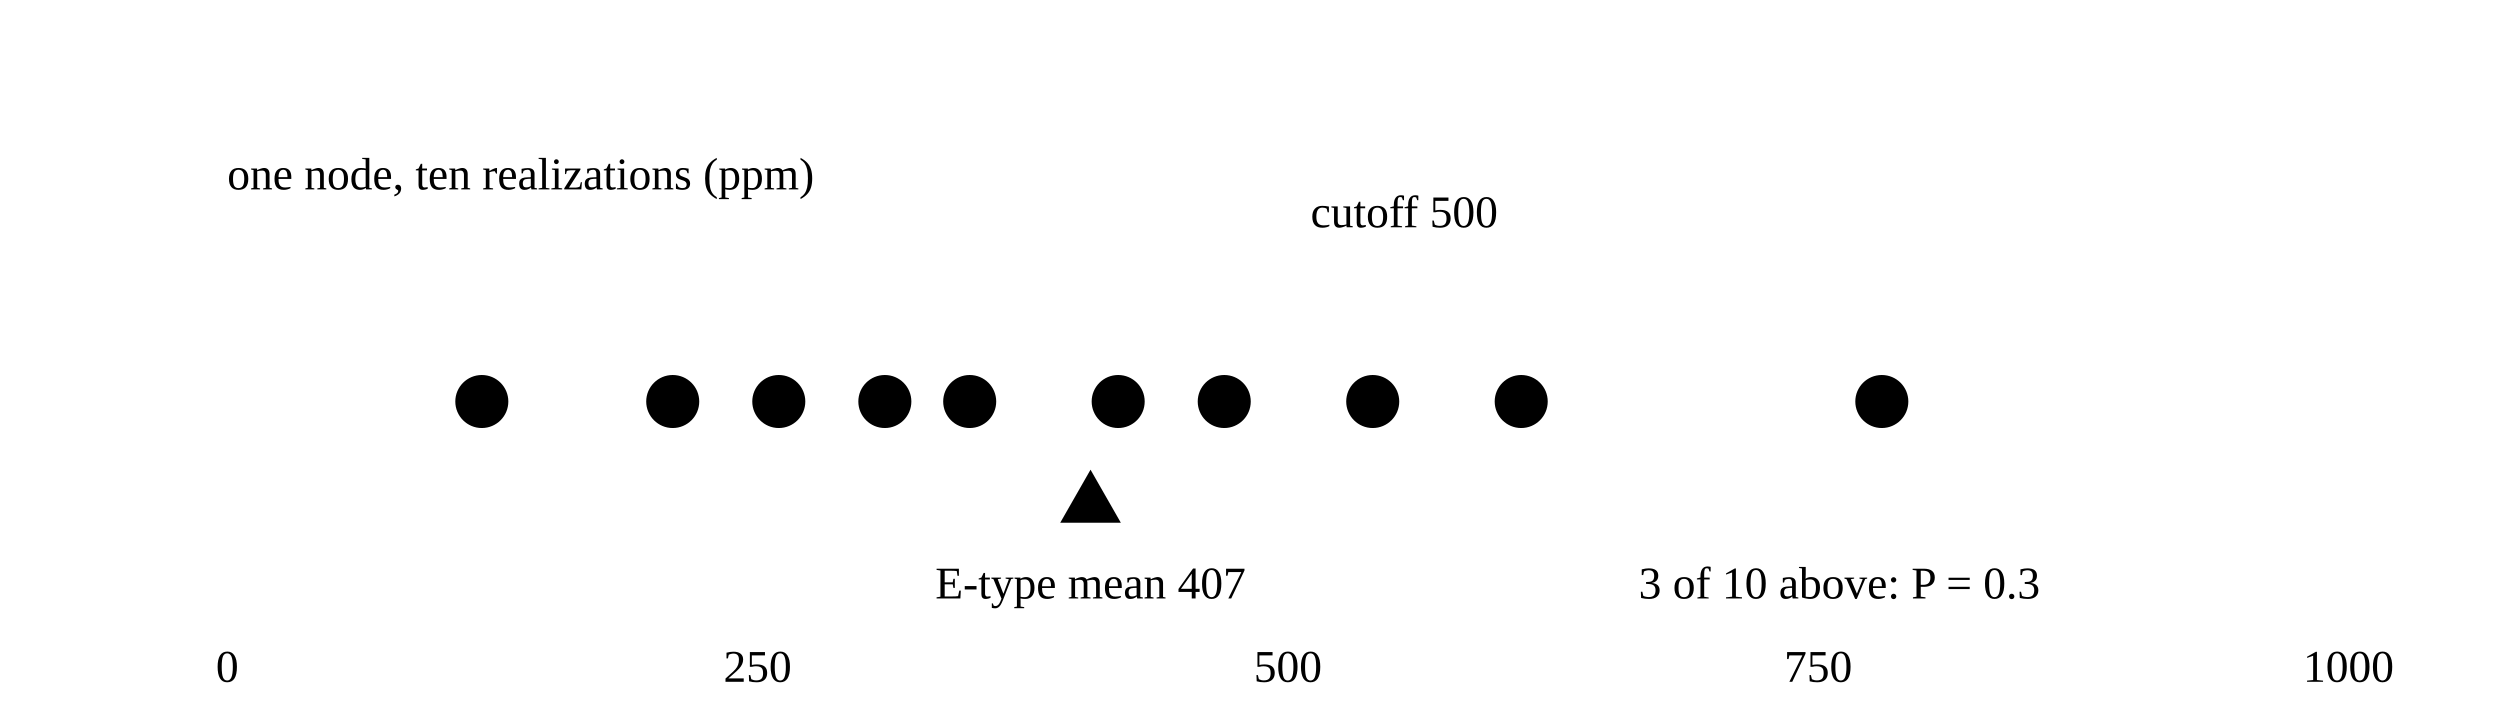
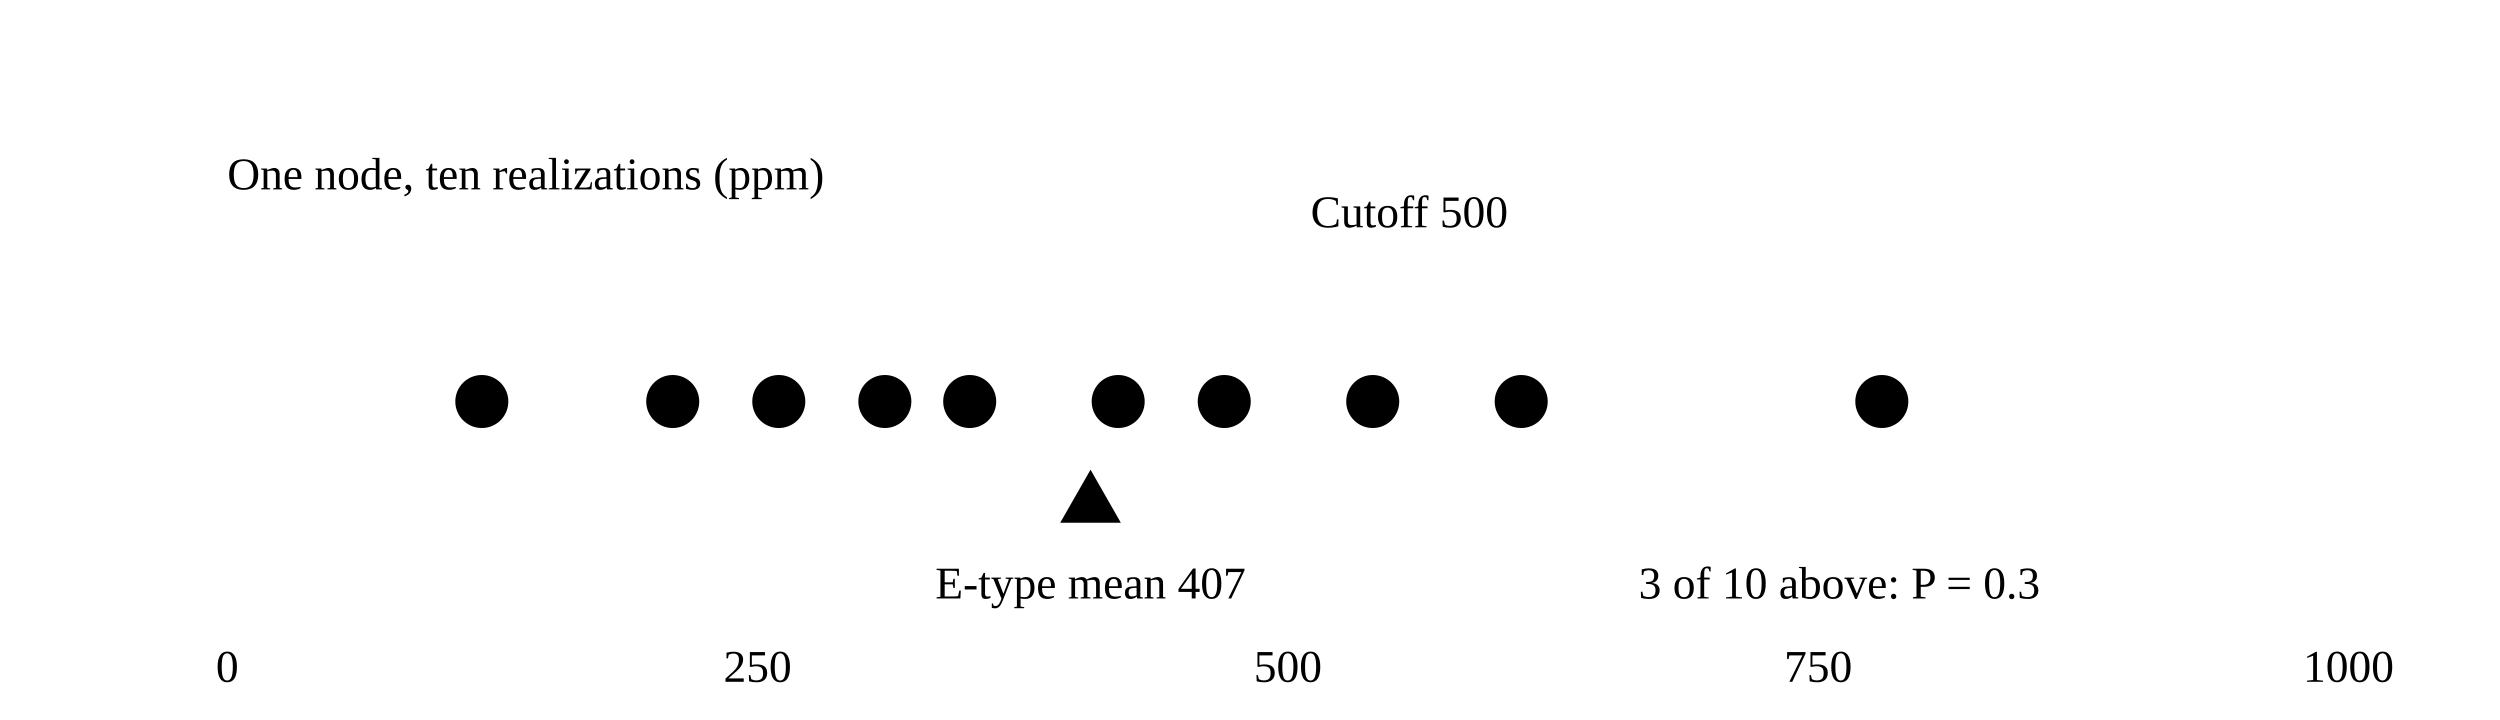
<svg class="bt-svg" viewBox="0 0 660 190" role="img" aria-labelledby="l05-summary-t">
  <line class="s-grid" x1="60" y1="120" x2="620" y2="120" stroke-width="1.5" />
  <line class="s-flame dash" x1="340" y1="50" x2="340" y2="136" stroke-width="1.5" />
-   <text class="small" x="346" y="60">cutoff 500</text>
+   <text class="small" x="346" y="60">Cutoff 500</text>
  <circle class="f-night a-pop" style="--d:0.00s" cx="256" cy="106" r="7" />
  <circle class="f-night a-pop" style="--d:0.12s" cx="177.6" cy="106" r="7" />
  <circle class="f-flame a-pop" style="--d:0.24s" cx="496.8" cy="106" r="7" />
  <circle class="f-night a-pop" style="--d:0.36s" cx="295.2" cy="106" r="7" />
  <circle class="f-night a-pop" style="--d:0.48s" cx="323.2" cy="106" r="7" />
  <circle class="f-night a-pop" style="--d:0.60s" cx="205.6" cy="106" r="7" />
  <circle class="f-flame a-pop" style="--d:0.72s" cx="401.6" cy="106" r="7" />
  <circle class="f-flame a-pop" style="--d:0.84s" cx="362.4" cy="106" r="7" />
  <circle class="f-night a-pop" style="--d:0.96s" cx="233.6" cy="106" r="7" />
  <circle class="f-night a-pop" style="--d:1.08s" cx="127.2" cy="106" r="7" />
  <path class="f-ink a-pop" style="--d:1.4s" d="M287.9 124 l-8 14 h16 Z" />
  <text class="a-fade" style="--d:1.5s" x="287.9" y="158" text-anchor="middle">E-type mean 407</text>
  <text class="a-fade" style="--d:1.7s" x="485.6" y="158" text-anchor="middle">3 of 10 above: P = 0.3</text>
  <text class="small" x="60" y="180" text-anchor="middle">0</text>
  <text class="small" x="200" y="180" text-anchor="middle">250</text>
  <text class="small" x="340" y="180" text-anchor="middle">500</text>
  <text class="small" x="480" y="180" text-anchor="middle">750</text>
  <text class="small" x="620" y="180" text-anchor="middle">1000</text>
-   <text class="small" x="60" y="50">one node, ten realizations (ppm)</text>
+   <text class="small" x="60" y="50">One node, ten realizations (ppm)</text>
</svg>
